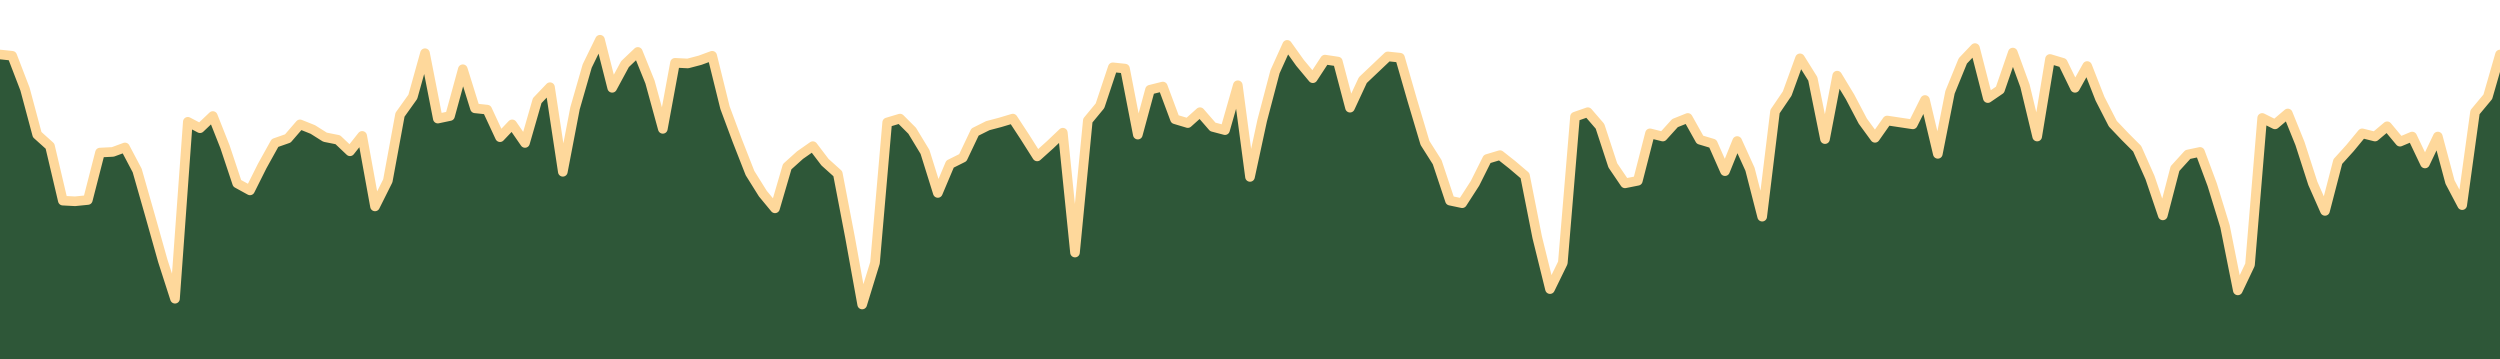
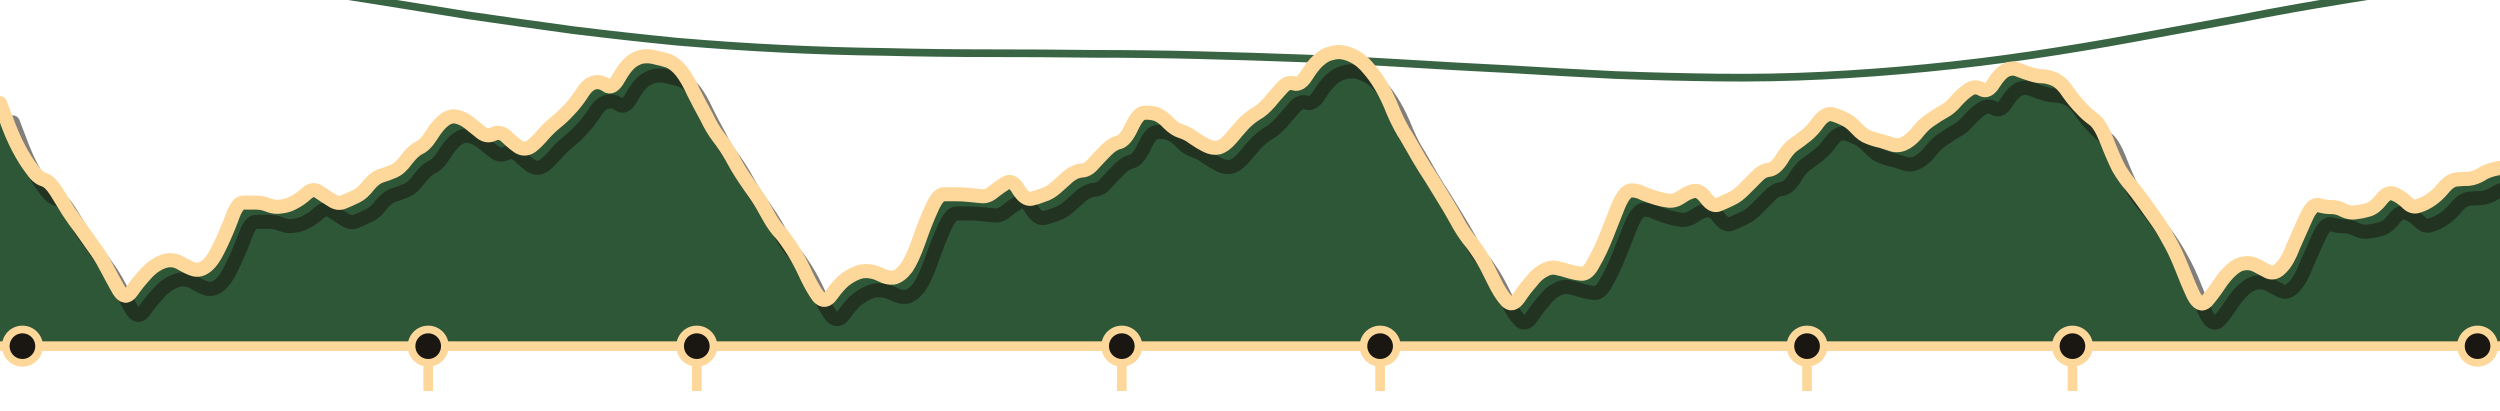
- <svg xmlns="http://www.w3.org/2000/svg" viewBox="0 0 390 56" width="390" height="56" aria-hidden="true">
-   <path d="M0.0 8.5 L1.9 8.7 L3.9 13.9 L5.8 21.0 L7.8 22.8 L9.8 31.3 L11.7 31.4 L13.7 31.2 L15.6 23.8 L17.6 23.7 L19.5 23.0 L21.4 26.6 L23.4 33.6 L25.4 40.7 L27.3 46.6 L29.3 19.0 L31.2 20.0 L33.2 18.1 L35.1 22.9 L37.0 28.6 L39.0 29.7 L40.9 25.9 L42.9 22.3 L44.9 21.6 L46.8 19.4 L48.8 20.2 L50.7 21.4 L52.7 21.8 L54.6 23.6 L56.5 21.2 L58.5 32.2 L60.5 28.2 L62.4 17.9 L64.4 15.1 L66.3 8.3 L68.3 18.5 L70.2 18.1 L72.2 10.8 L74.1 16.9 L76.0 17.1 L78.0 21.4 L79.9 19.4 L81.9 22.3 L83.8 15.7 L85.8 13.6 L87.8 26.8 L89.7 16.9 L91.6 10.3 L93.6 6.2 L95.5 13.7 L97.5 10.0 L99.5 8.1 L101.4 12.8 L103.4 20.1 L105.3 9.8 L107.3 9.9 L109.2 9.4 L111.1 8.7 L113.1 16.8 L115.0 21.9 L117.0 27.0 L119.0 30.2 L120.9 32.5 L122.8 26.0 L124.8 24.2 L126.8 22.8 L128.7 25.3 L130.7 27.1 L132.6 37.0 L134.5 47.5 L136.5 41.0 L138.4 19.1 L140.4 18.5 L142.3 20.4 L144.3 23.7 L146.3 30.1 L148.2 25.6 L150.2 24.6 L152.1 20.6 L154.1 19.6 L156.0 19.1 L158.0 18.5 L159.9 21.4 L161.8 24.4 L163.8 22.6 L165.8 20.7 L167.7 39.4 L169.7 18.8 L171.6 16.5 L173.6 10.5 L175.5 10.7 L177.5 21.0 L179.4 14.0 L181.4 13.5 L183.3 18.6 L185.3 19.2 L187.2 17.5 L189.2 19.8 L191.1 20.3 L193.1 13.3 L195.0 27.6 L196.9 18.8 L198.9 11.2 L200.8 7.0 L202.8 9.8 L204.8 12.2 L206.7 9.3 L208.7 9.6 L210.6 16.8 L212.6 12.5 L214.5 10.7 L216.5 8.8 L218.4 9.0 L220.3 15.6 L222.3 22.3 L224.2 25.3 L226.2 31.3 L228.1 31.7 L230.1 28.6 L232.0 24.8 L234.0 24.2 L235.9 25.7 L237.9 27.4 L239.8 37.0 L241.8 45.1 L243.8 41.0 L245.7 18.2 L247.7 17.5 L249.6 19.7 L251.6 25.8 L253.5 28.6 L255.5 28.2 L257.4 20.8 L259.4 21.3 L261.3 19.2 L263.3 18.4 L265.2 21.8 L267.2 22.4 L269.1 26.7 L271.0 22.0 L273.0 26.4 L274.9 33.8 L276.9 17.4 L278.8 14.6 L280.8 9.1 L282.8 12.3 L284.7 21.7 L286.6 11.8 L288.6 15.1 L290.6 18.9 L292.5 21.5 L294.4 18.8 L296.4 19.1 L298.4 19.4 L300.3 15.6 L302.3 24.0 L304.2 14.4 L306.2 9.5 L308.1 7.5 L310.1 15.3 L312.0 14.0 L314.0 8.2 L315.9 13.4 L317.8 21.3 L319.8 9.2 L321.8 9.8 L323.7 13.7 L325.6 10.3 L327.6 15.4 L329.6 19.3 L331.5 21.3 L333.4 23.2 L335.4 27.7 L337.4 33.6 L339.3 26.3 L341.3 24.1 L343.2 23.7 L345.1 28.8 L347.1 35.3 L349.1 45.3 L351.0 41.3 L352.9 18.4 L354.9 19.4 L356.9 17.7 L358.8 22.4 L360.8 28.6 L362.7 32.9 L364.7 25.2 L366.6 23.1 L368.5 20.8 L370.5 21.3 L372.4 19.7 L374.4 22.1 L376.3 21.3 L378.3 25.5 L380.3 21.3 L382.2 28.4 L384.1 32.0 L386.1 17.5 L388.1 15.1 L390.0 8.5 L390 56 L0 56 Z" fill="#2E5738" />
-   <path d="M0.0 8.5 L1.9 8.7 L3.9 13.9 L5.8 21.0 L7.8 22.8 L9.8 31.3 L11.7 31.4 L13.7 31.2 L15.6 23.8 L17.6 23.7 L19.5 23.0 L21.4 26.6 L23.4 33.6 L25.4 40.7 L27.3 46.6 L29.3 19.0 L31.2 20.0 L33.2 18.1 L35.1 22.9 L37.0 28.6 L39.0 29.7 L40.9 25.9 L42.9 22.3 L44.9 21.6 L46.8 19.4 L48.8 20.2 L50.7 21.4 L52.7 21.8 L54.6 23.6 L56.5 21.2 L58.5 32.2 L60.5 28.2 L62.4 17.9 L64.4 15.1 L66.3 8.3 L68.3 18.5 L70.2 18.1 L72.2 10.8 L74.1 16.9 L76.0 17.1 L78.0 21.4 L79.9 19.4 L81.9 22.3 L83.8 15.7 L85.8 13.6 L87.8 26.8 L89.7 16.9 L91.6 10.3 L93.6 6.2 L95.5 13.7 L97.5 10.0 L99.5 8.1 L101.4 12.8 L103.4 20.1 L105.3 9.8 L107.3 9.9 L109.2 9.4 L111.1 8.7 L113.1 16.8 L115.0 21.9 L117.0 27.0 L119.0 30.2 L120.9 32.5 L122.8 26.0 L124.8 24.2 L126.8 22.8 L128.7 25.3 L130.7 27.1 L132.6 37.0 L134.5 47.5 L136.5 41.0 L138.4 19.1 L140.4 18.5 L142.3 20.4 L144.3 23.7 L146.3 30.1 L148.2 25.6 L150.2 24.6 L152.1 20.6 L154.1 19.6 L156.0 19.1 L158.0 18.5 L159.9 21.4 L161.8 24.4 L163.8 22.6 L165.8 20.7 L167.7 39.4 L169.7 18.8 L171.6 16.5 L173.6 10.5 L175.5 10.7 L177.5 21.0 L179.4 14.0 L181.4 13.5 L183.3 18.6 L185.3 19.2 L187.2 17.5 L189.2 19.8 L191.1 20.3 L193.1 13.3 L195.0 27.6 L196.9 18.8 L198.9 11.2 L200.8 7.0 L202.8 9.8 L204.8 12.2 L206.7 9.3 L208.7 9.6 L210.6 16.8 L212.6 12.5 L214.5 10.7 L216.5 8.8 L218.4 9.0 L220.3 15.6 L222.3 22.3 L224.2 25.3 L226.2 31.3 L228.1 31.7 L230.1 28.6 L232.0 24.8 L234.0 24.2 L235.9 25.7 L237.9 27.4 L239.8 37.0 L241.8 45.1 L243.8 41.0 L245.7 18.2 L247.7 17.5 L249.6 19.7 L251.6 25.8 L253.5 28.6 L255.5 28.2 L257.4 20.8 L259.4 21.3 L261.3 19.2 L263.3 18.4 L265.2 21.8 L267.2 22.4 L269.1 26.7 L271.0 22.0 L273.0 26.4 L274.9 33.8 L276.9 17.4 L278.8 14.6 L280.8 9.1 L282.8 12.3 L284.7 21.7 L286.6 11.8 L288.6 15.1 L290.6 18.9 L292.5 21.5 L294.4 18.8 L296.4 19.1 L298.4 19.4 L300.3 15.6 L302.3 24.0 L304.2 14.4 L306.2 9.5 L308.1 7.5 L310.1 15.3 L312.0 14.0 L314.0 8.2 L315.9 13.4 L317.8 21.3 L319.8 9.2 L321.8 9.8 L323.7 13.7 L325.6 10.3 L327.6 15.4 L329.6 19.3 L331.5 21.3 L333.4 23.2 L335.4 27.7 L337.4 33.6 L339.3 26.3 L341.3 24.1 L343.2 23.7 L345.1 28.8 L347.1 35.3 L349.1 45.3 L351.0 41.3 L352.9 18.4 L354.9 19.4 L356.9 17.7 L358.8 22.4 L360.8 28.6 L362.7 32.9 L364.7 25.2 L366.6 23.1 L368.5 20.8 L370.5 21.3 L372.4 19.7 L374.4 22.1 L376.3 21.3 L378.3 25.5 L380.3 21.3 L382.2 28.4 L384.1 32.0 L386.1 17.5 L388.1 15.1 L390.0 8.5" fill="none" stroke="#FED89B" stroke-width="1.5" stroke-linejoin="round" stroke-linecap="round" />
+ <svg xmlns="http://www.w3.org/2000/svg" viewBox="0 0 390 64" width="390" height="64" aria-hidden="true">
+   <defs>
+     <clipPath id="ssb-c">
+       <rect width="390" height="54" />
+     </clipPath>
+   </defs>
+   <g clip-path="url(#ssb-c)" fill="none" stroke="#3A6545" stroke-width="1.2">
+     <path d="M0.0 -1.7 Q0.0 -1.7 8.1 -2.5 Q16.3 -3.3 24.4 -3.9 Q32.5 -4.4 40.6 -4.6 Q48.8 -4.9 56.9 -5.1 Q65.0 -5.2 73.1 -5.4 Q81.3 -5.7 89.4 -6.2 Q97.5 -6.7 105.6 -7.7 Q113.8 -8.6 121.9 -10.1 Q130.0 -11.5 138.1 -13.5 Q146.3 -15.4 154.4 -17.6 Q162.5 -19.7 170.6 -21.9 Q178.8 -24.1 186.9 -26.0 Q195.0 -27.9 203.1 -29.2 Q211.2 -30.5 219.4 -31.0 Q227.5 -31.6 235.6 -31.2 Q243.8 -30.8 251.9 -29.6 Q260.0 -28.4 268.1 -26.5 Q276.3 -24.6 284.4 -22.3 Q292.5 -20.0 300.6 -17.7 Q308.8 -15.3 316.9 -13.2 Q325.0 -11.0 333.1 -9.3 Q341.3 -7.6 349.4 -6.4 Q357.5 -5.3 365.6 -4.6 Q373.8 -4.0 390.0 -3.5" transform="translate(0 -38.4)" />
+     <path d="M0.0 32.3 Q0.0 32.3 8.1 32.6 Q16.3 32.9 24.4 33.7 Q32.5 34.5 40.6 35.7 Q48.8 36.9 56.9 38.2 Q65.0 39.5 73.1 40.8 Q81.3 42.0 89.4 43.1 Q97.5 44.1 105.6 44.9 Q113.8 45.6 121.9 46.0 Q130.0 46.4 138.1 46.5 Q146.3 46.7 154.4 46.7 Q162.5 46.7 170.6 46.8 Q178.8 46.8 186.9 47.0 Q195.0 47.2 203.1 47.5 Q211.2 47.8 219.4 48.3 Q227.5 48.8 235.6 49.2 Q243.8 49.7 251.9 50.1 Q260.0 50.4 268.1 50.5 Q276.3 50.6 284.4 50.2 Q292.5 49.8 300.6 49.0 Q308.8 48.2 316.9 47.0 Q325.0 45.8 333.1 44.3 Q341.3 42.8 349.4 41.3 Q357.5 39.7 365.6 38.4 Q373.8 37.0 390.0 35.0" transform="translate(0 -38.4)" />
+     <path d="M0.0 85.8 Q0.0 85.8 8.1 87.0 Q16.3 88.2 24.4 89.8 Q32.5 91.4 40.6 93.1 Q48.8 94.8 56.9 96.3 Q65.0 97.7 73.1 98.8 Q81.3 99.8 89.4 100.3 Q97.5 100.9 105.6 101.1 Q113.8 101.2 121.9 101.3 Q130.0 101.3 138.1 101.4 Q146.3 101.5 154.4 101.8 Q162.5 102.1 170.6 102.7 Q178.8 103.2 186.9 103.9 Q195.0 104.5 203.1 105.0 Q211.2 105.5 219.4 105.5 Q227.5 105.6 235.6 105.0 Q243.8 104.5 251.9 103.3 Q260.0 102.1 268.1 100.3 Q276.3 98.6 284.4 96.6 Q292.5 94.6 300.6 92.7 Q308.8 90.9 316.9 89.5 Q325.0 88.1 333.1 87.3 Q341.3 86.6 349.4 86.6 Q357.5 86.5 365.6 87.1 Q373.8 87.7 390.0 89.5" transform="translate(0 -38.4)" />
+     <path d="M0.0 139.1 Q0.0 139.1 8.1 142.5 Q16.3 145.9 24.4 149.0 Q32.5 152.1 40.6 154.0 Q48.8 155.8 56.9 156.3 Q65.0 156.9 73.1 156.9 Q81.3 157.0 89.4 157.5 Q97.5 158.1 105.6 159.3 Q113.8 160.5 121.9 161.6 Q130.0 162.7 138.1 162.4 Q146.3 162.2 154.4 159.9 Q162.5 157.7 170.6 154.0 Q178.8 150.2 186.9 146.3 Q195.0 142.4 203.1 140.0 Q211.2 137.5 219.4 137.2 Q227.5 136.9 235.6 138.4 Q243.8 139.8 251.9 141.7 Q260.0 143.6 268.1 144.9 Q276.3 146.2 284.4 146.7 Q292.5 147.2 300.6 147.7 Q308.8 148.2 316.9 149.6 Q325.0 151.0 333.1 153.6 Q341.3 156.1 349.4 159.1 Q357.5 162.1 365.6 164.1 Q373.8 166.2 390.0 165.9" transform="translate(0 -38.4)" />
+   </g>
+   <path d="M0.0 16.1 Q0.0 16.1 1.0 18.7 Q1.9 21.2 2.9 23.1 Q3.9 25.0 4.9 26.3 Q5.8 27.7 6.8 28.0 Q7.8 28.3 8.8 29.9 Q9.8 31.5 10.7 33.0 Q11.7 34.5 12.7 35.8 Q13.7 37.2 14.6 38.5 Q15.6 39.8 16.6 41.7 Q17.6 43.6 18.5 45.2 Q19.5 46.9 20.5 45.5 Q21.4 44.2 22.4 43.1 Q23.4 41.9 24.4 41.3 Q25.4 40.7 26.3 40.6 Q27.3 40.5 28.3 41.1 Q29.3 41.7 30.2 42.0 Q31.2 42.3 32.2 41.5 Q33.2 40.7 34.1 38.8 Q35.1 36.8 36.1 34.2 Q37.0 31.5 38.0 31.6 Q39.0 31.6 40.0 31.6 Q40.9 31.6 41.9 32.0 Q42.9 32.4 43.9 32.2 Q44.9 32.1 45.8 31.6 Q46.8 31.1 47.8 30.2 Q48.8 29.3 49.7 29.9 Q50.7 30.6 51.7 31.2 Q52.7 31.9 53.6 31.5 Q54.6 31.1 55.6 30.6 Q56.5 30.2 57.5 28.9 Q58.5 27.7 59.5 27.4 Q60.5 27.1 61.4 26.7 Q62.4 26.3 63.4 24.9 Q64.4 23.6 65.3 23.1 Q66.3 22.7 67.3 21.1 Q68.3 19.5 69.2 18.8 Q70.2 18.0 71.2 18.2 Q72.2 18.4 73.1 19.1 Q74.1 19.9 75.1 20.7 Q76.0 21.4 77.0 20.9 Q78.0 20.4 79.0 21.3 Q79.9 22.2 80.9 22.9 Q81.9 23.5 82.9 22.8 Q83.8 22.1 84.8 20.9 Q85.8 19.8 86.8 19.0 Q87.8 18.2 88.7 17.2 Q89.7 16.2 90.7 14.7 Q91.6 13.2 92.6 12.9 Q93.6 12.6 94.6 13.3 Q95.5 14.0 96.5 12.2 Q97.5 10.4 98.5 9.6 Q99.5 8.9 100.4 8.8 Q101.4 8.7 102.4 9.0 Q103.4 9.2 104.3 9.5 Q105.3 9.9 106.3 11.1 Q107.3 12.4 108.2 14.4 Q109.2 16.4 110.2 18.2 Q111.1 20.1 112.1 21.4 Q113.1 22.7 114.1 24.4 Q115.0 26.1 116.0 27.6 Q117.0 29.1 118.0 30.5 Q119.0 32.0 119.9 33.7 Q120.9 35.5 121.9 36.5 Q122.8 37.6 123.8 39.2 Q124.8 40.8 125.8 43.0 Q126.8 45.1 127.7 46.3 Q128.7 47.4 129.7 46.0 Q130.7 44.6 131.6 43.8 Q132.6 43.0 133.6 42.6 Q134.5 42.2 135.5 42.3 Q136.5 42.4 137.5 42.9 Q138.4 43.4 139.4 43.3 Q140.4 43.1 141.4 41.8 Q142.3 40.5 143.3 37.7 Q144.3 34.8 145.3 32.6 Q146.3 30.3 147.2 30.3 Q148.2 30.3 149.2 30.3 Q150.2 30.3 151.1 30.4 Q152.1 30.5 153.1 30.6 Q154.1 30.7 155.0 29.9 Q156.0 29.1 157.0 28.5 Q158.0 28.0 158.9 29.6 Q159.9 31.2 160.9 31.0 Q161.8 30.8 162.8 30.4 Q163.8 30.1 164.8 29.2 Q165.8 28.3 166.7 27.5 Q167.7 26.7 168.7 26.6 Q169.7 26.6 170.6 25.5 Q171.6 24.4 172.6 23.4 Q173.6 22.4 174.5 22.2 Q175.5 22.0 176.5 19.9 Q177.5 17.7 178.4 17.6 Q179.4 17.5 180.4 17.8 Q181.4 18.2 182.3 19.2 Q183.3 20.2 184.3 20.5 Q185.3 20.8 186.2 21.5 Q187.2 22.2 188.2 22.7 Q189.2 23.2 190.1 23.0 Q191.1 22.7 192.1 21.5 Q193.1 20.3 194.0 19.3 Q195.0 18.3 196.0 17.7 Q196.9 17.2 197.9 16.1 Q198.9 14.9 199.9 13.8 Q200.8 12.7 201.8 13.0 Q202.8 13.4 203.8 11.8 Q204.8 10.2 205.7 9.4 Q206.7 8.5 207.7 8.3 Q208.7 8.0 209.6 8.2 Q210.6 8.4 211.6 9.0 Q212.6 9.6 213.5 10.7 Q214.5 11.8 215.5 13.5 Q216.5 15.2 217.4 17.5 Q218.4 19.8 219.4 21.3 Q220.3 22.9 221.3 24.6 Q222.3 26.3 223.3 27.8 Q224.2 29.3 225.2 30.9 Q226.2 32.5 227.2 34.3 Q228.1 36.0 229.1 37.3 Q230.1 38.5 231.1 40.1 Q232.0 41.6 233.0 43.7 Q234.0 45.8 235.0 46.9 Q235.9 47.9 236.9 46.5 Q237.9 45.0 238.9 43.9 Q239.8 42.7 240.8 42.2 Q241.8 41.6 242.8 41.8 Q243.8 42.0 244.7 42.3 Q245.7 42.6 246.7 42.7 Q247.7 42.8 248.6 41.0 Q249.6 39.3 250.6 36.8 Q251.6 34.3 252.5 32.0 Q253.5 29.7 254.5 29.7 Q255.5 29.7 256.4 30.2 Q257.4 30.6 258.4 30.9 Q259.4 31.2 260.3 31.3 Q261.3 31.4 262.3 30.7 Q263.3 30.0 264.2 29.8 Q265.2 29.6 266.2 31.0 Q267.2 32.3 268.1 31.9 Q269.1 31.5 270.1 31.0 Q271.0 30.6 272.0 29.6 Q273.0 28.6 274.0 27.6 Q274.9 26.6 275.9 26.5 Q276.9 26.4 277.9 24.9 Q278.8 23.3 279.8 22.6 Q280.8 21.9 281.8 21.1 Q282.8 20.3 283.7 19.0 Q284.7 17.7 285.7 17.8 Q286.6 18.0 287.6 18.5 Q288.6 18.9 289.6 20.0 Q290.6 21.1 291.5 21.4 Q292.5 21.8 293.5 22.0 Q294.4 22.3 295.4 22.6 Q296.4 22.8 297.4 22.2 Q298.4 21.6 299.3 20.4 Q300.3 19.2 301.3 18.6 Q302.3 17.9 303.2 17.4 Q304.2 16.9 305.2 15.7 Q306.2 14.6 307.1 14.0 Q308.1 13.3 309.1 13.9 Q310.1 14.5 311.0 13.0 Q312.0 11.4 313.0 10.9 Q314.0 10.5 314.9 10.9 Q315.9 11.3 316.9 11.6 Q317.8 11.9 318.8 11.9 Q319.8 12.0 320.8 12.5 Q321.8 13.1 322.7 14.5 Q323.7 15.9 324.7 16.9 Q325.6 17.9 326.6 18.6 Q327.6 19.3 328.6 21.8 Q329.6 24.4 330.5 26.2 Q331.5 27.9 332.5 29.0 Q333.4 30.1 334.4 31.5 Q335.4 32.9 336.4 34.3 Q337.4 35.7 338.3 37.4 Q339.3 39.1 340.3 41.6 Q341.3 44.2 342.2 46.1 Q343.2 48.0 344.2 47.0 Q345.1 46.0 346.1 44.5 Q347.1 43.0 348.1 42.1 Q349.1 41.2 350.0 41.1 Q351.0 40.9 352.0 41.4 Q352.9 41.9 353.9 42.4 Q354.9 42.8 355.9 41.7 Q356.9 40.7 357.8 38.3 Q358.8 36.0 359.8 33.8 Q360.8 31.7 361.7 32.0 Q362.7 32.3 363.7 32.3 Q364.7 32.3 365.6 32.8 Q366.6 33.3 367.6 33.1 Q368.5 33.0 369.5 32.7 Q370.5 32.4 371.5 31.1 Q372.4 29.9 373.4 30.2 Q374.4 30.6 375.4 31.5 Q376.3 32.5 377.3 32.1 Q378.3 31.8 379.3 31.1 Q380.3 30.4 381.2 29.3 Q382.2 28.1 383.2 28.0 Q384.1 27.9 385.1 27.9 Q386.1 27.8 387.1 27.2 Q388.1 26.5 390.0 26.2 L390 54 L0 54 Z" fill="#2E5738" />
+   <path d="M0.0 16.1 Q0.0 16.1 1.0 18.7 Q1.9 21.2 2.9 23.1 Q3.9 25.0 4.9 26.3 Q5.8 27.7 6.8 28.0 Q7.8 28.3 8.8 29.9 Q9.8 31.5 10.7 33.0 Q11.7 34.5 12.7 35.8 Q13.7 37.2 14.6 38.5 Q15.6 39.8 16.6 41.7 Q17.6 43.6 18.5 45.2 Q19.5 46.9 20.5 45.5 Q21.4 44.2 22.4 43.1 Q23.4 41.9 24.4 41.3 Q25.4 40.7 26.3 40.6 Q27.3 40.5 28.3 41.1 Q29.3 41.7 30.2 42.0 Q31.2 42.3 32.2 41.5 Q33.2 40.7 34.1 38.8 Q35.1 36.8 36.1 34.2 Q37.0 31.5 38.0 31.6 Q39.0 31.6 40.0 31.6 Q40.9 31.6 41.9 32.0 Q42.9 32.4 43.9 32.2 Q44.9 32.1 45.8 31.6 Q46.8 31.1 47.8 30.2 Q48.8 29.3 49.7 29.9 Q50.7 30.6 51.7 31.2 Q52.7 31.9 53.6 31.5 Q54.6 31.1 55.6 30.6 Q56.5 30.2 57.5 28.9 Q58.5 27.7 59.5 27.4 Q60.5 27.1 61.4 26.7 Q62.4 26.3 63.4 24.9 Q64.4 23.6 65.3 23.1 Q66.3 22.7 67.3 21.1 Q68.3 19.5 69.2 18.8 Q70.2 18.0 71.2 18.2 Q72.2 18.4 73.1 19.1 Q74.1 19.9 75.1 20.7 Q76.0 21.4 77.0 20.9 Q78.0 20.4 79.0 21.3 Q79.9 22.2 80.9 22.9 Q81.9 23.5 82.9 22.8 Q83.8 22.1 84.8 20.9 Q85.8 19.8 86.8 19.0 Q87.8 18.2 88.7 17.2 Q89.7 16.2 90.7 14.7 Q91.6 13.2 92.6 12.9 Q93.6 12.6 94.6 13.3 Q95.5 14.0 96.5 12.2 Q97.5 10.4 98.5 9.6 Q99.5 8.9 100.4 8.8 Q101.4 8.7 102.4 9.0 Q103.4 9.2 104.3 9.5 Q105.3 9.9 106.3 11.1 Q107.3 12.4 108.2 14.4 Q109.2 16.4 110.2 18.2 Q111.1 20.1 112.1 21.4 Q113.1 22.7 114.1 24.4 Q115.0 26.1 116.0 27.6 Q117.0 29.1 118.0 30.5 Q119.0 32.0 119.9 33.7 Q120.9 35.5 121.9 36.5 Q122.8 37.6 123.8 39.2 Q124.8 40.8 125.8 43.0 Q126.8 45.1 127.7 46.3 Q128.7 47.4 129.7 46.0 Q130.7 44.6 131.6 43.8 Q132.6 43.0 133.6 42.6 Q134.5 42.2 135.5 42.3 Q136.5 42.4 137.5 42.9 Q138.4 43.4 139.4 43.3 Q140.4 43.1 141.4 41.8 Q142.3 40.5 143.3 37.7 Q144.3 34.8 145.3 32.6 Q146.3 30.3 147.2 30.3 Q148.2 30.3 149.2 30.3 Q150.2 30.3 151.1 30.4 Q152.1 30.5 153.1 30.6 Q154.1 30.7 155.0 29.9 Q156.0 29.1 157.0 28.5 Q158.0 28.0 158.9 29.6 Q159.9 31.2 160.9 31.0 Q161.8 30.8 162.8 30.4 Q163.8 30.1 164.8 29.2 Q165.8 28.3 166.7 27.5 Q167.7 26.7 168.7 26.6 Q169.7 26.6 170.6 25.5 Q171.6 24.4 172.6 23.4 Q173.6 22.4 174.5 22.2 Q175.5 22.0 176.5 19.9 Q177.5 17.7 178.4 17.6 Q179.4 17.5 180.4 17.8 Q181.4 18.2 182.3 19.2 Q183.3 20.2 184.3 20.5 Q185.3 20.8 186.2 21.5 Q187.2 22.2 188.2 22.7 Q189.2 23.2 190.1 23.0 Q191.1 22.7 192.1 21.5 Q193.1 20.3 194.0 19.3 Q195.0 18.3 196.0 17.7 Q196.9 17.2 197.9 16.1 Q198.9 14.9 199.9 13.8 Q200.8 12.7 201.8 13.0 Q202.8 13.4 203.8 11.8 Q204.8 10.2 205.7 9.4 Q206.7 8.5 207.7 8.3 Q208.7 8.0 209.6 8.2 Q210.6 8.4 211.6 9.0 Q212.6 9.6 213.5 10.7 Q214.5 11.8 215.5 13.5 Q216.5 15.2 217.4 17.5 Q218.4 19.8 219.4 21.3 Q220.3 22.9 221.3 24.6 Q222.3 26.3 223.3 27.8 Q224.2 29.3 225.2 30.9 Q226.2 32.5 227.2 34.3 Q228.1 36.0 229.1 37.3 Q230.1 38.5 231.1 40.1 Q232.0 41.6 233.0 43.7 Q234.0 45.8 235.0 46.9 Q235.9 47.9 236.9 46.5 Q237.9 45.0 238.9 43.9 Q239.8 42.7 240.8 42.2 Q241.8 41.6 242.8 41.8 Q243.8 42.0 244.7 42.3 Q245.7 42.6 246.7 42.7 Q247.7 42.8 248.6 41.0 Q249.6 39.3 250.6 36.8 Q251.6 34.3 252.5 32.0 Q253.5 29.7 254.5 29.7 Q255.5 29.7 256.4 30.2 Q257.4 30.6 258.4 30.9 Q259.4 31.2 260.3 31.3 Q261.3 31.4 262.3 30.7 Q263.3 30.0 264.2 29.8 Q265.2 29.6 266.2 31.0 Q267.2 32.3 268.1 31.9 Q269.1 31.5 270.1 31.0 Q271.0 30.6 272.0 29.6 Q273.0 28.6 274.0 27.6 Q274.9 26.6 275.9 26.5 Q276.9 26.4 277.9 24.9 Q278.8 23.3 279.8 22.6 Q280.8 21.9 281.8 21.1 Q282.8 20.3 283.7 19.0 Q284.7 17.7 285.7 17.8 Q286.6 18.0 287.6 18.5 Q288.6 18.9 289.6 20.0 Q290.6 21.1 291.5 21.4 Q292.5 21.8 293.5 22.0 Q294.4 22.3 295.4 22.6 Q296.4 22.8 297.4 22.2 Q298.4 21.6 299.3 20.4 Q300.3 19.2 301.3 18.6 Q302.3 17.9 303.2 17.4 Q304.2 16.9 305.2 15.7 Q306.2 14.6 307.1 14.0 Q308.1 13.3 309.1 13.9 Q310.1 14.5 311.0 13.0 Q312.0 11.4 313.0 10.9 Q314.0 10.5 314.9 10.9 Q315.9 11.3 316.9 11.6 Q317.8 11.9 318.8 11.9 Q319.8 12.0 320.8 12.5 Q321.8 13.1 322.7 14.5 Q323.7 15.9 324.7 16.9 Q325.6 17.9 326.6 18.6 Q327.6 19.3 328.6 21.8 Q329.6 24.4 330.5 26.2 Q331.5 27.9 332.5 29.0 Q333.4 30.1 334.4 31.5 Q335.4 32.9 336.4 34.3 Q337.4 35.7 338.3 37.4 Q339.3 39.1 340.3 41.6 Q341.3 44.2 342.2 46.1 Q343.2 48.0 344.2 47.0 Q345.1 46.0 346.1 44.5 Q347.1 43.0 348.1 42.1 Q349.1 41.2 350.0 41.1 Q351.0 40.9 352.0 41.4 Q352.9 41.9 353.9 42.4 Q354.9 42.8 355.9 41.7 Q356.9 40.7 357.8 38.3 Q358.8 36.0 359.8 33.8 Q360.8 31.7 361.7 32.0 Q362.7 32.3 363.7 32.3 Q364.7 32.3 365.6 32.8 Q366.6 33.3 367.6 33.1 Q368.5 33.0 369.5 32.7 Q370.5 32.4 371.5 31.1 Q372.4 29.9 373.4 30.2 Q374.4 30.6 375.4 31.5 Q376.3 32.5 377.3 32.1 Q378.3 31.8 379.3 31.1 Q380.3 30.4 381.2 29.3 Q382.2 28.1 383.2 28.0 Q384.1 27.9 385.1 27.9 Q386.1 27.8 387.1 27.2 Q388.1 26.5 390.0 26.2" fill="none" stroke="#1A1712" stroke-opacity="0.55" stroke-width="2.2" stroke-linejoin="round" stroke-linecap="round" transform="translate(2 3)" />
+   <path d="M0.0 16.1 Q0.0 16.1 1.0 18.7 Q1.9 21.2 2.9 23.1 Q3.9 25.0 4.9 26.3 Q5.8 27.7 6.8 28.0 Q7.8 28.3 8.8 29.9 Q9.8 31.5 10.7 33.0 Q11.7 34.5 12.7 35.8 Q13.7 37.2 14.6 38.5 Q15.6 39.8 16.6 41.7 Q17.6 43.6 18.5 45.2 Q19.5 46.9 20.5 45.5 Q21.4 44.2 22.4 43.1 Q23.4 41.9 24.4 41.3 Q25.4 40.7 26.3 40.6 Q27.3 40.5 28.3 41.1 Q29.3 41.7 30.2 42.0 Q31.2 42.3 32.2 41.5 Q33.2 40.7 34.1 38.8 Q35.1 36.8 36.1 34.2 Q37.0 31.5 38.0 31.6 Q39.0 31.6 40.0 31.6 Q40.9 31.6 41.9 32.0 Q42.9 32.4 43.9 32.2 Q44.9 32.1 45.8 31.6 Q46.8 31.1 47.8 30.2 Q48.8 29.3 49.7 29.9 Q50.7 30.6 51.7 31.2 Q52.7 31.9 53.6 31.5 Q54.6 31.1 55.6 30.6 Q56.5 30.2 57.5 28.9 Q58.5 27.7 59.5 27.4 Q60.5 27.1 61.4 26.7 Q62.4 26.3 63.4 24.9 Q64.4 23.6 65.3 23.1 Q66.3 22.7 67.3 21.1 Q68.3 19.5 69.2 18.8 Q70.2 18.0 71.2 18.2 Q72.2 18.4 73.1 19.1 Q74.1 19.9 75.1 20.7 Q76.0 21.4 77.0 20.9 Q78.0 20.4 79.0 21.3 Q79.9 22.2 80.9 22.9 Q81.9 23.5 82.9 22.8 Q83.8 22.1 84.8 20.9 Q85.8 19.8 86.8 19.0 Q87.8 18.2 88.7 17.2 Q89.7 16.2 90.7 14.7 Q91.6 13.2 92.6 12.9 Q93.6 12.6 94.6 13.3 Q95.5 14.0 96.5 12.2 Q97.5 10.4 98.5 9.6 Q99.5 8.9 100.4 8.8 Q101.4 8.7 102.4 9.0 Q103.4 9.2 104.3 9.5 Q105.3 9.9 106.3 11.1 Q107.3 12.4 108.2 14.4 Q109.2 16.4 110.2 18.2 Q111.1 20.1 112.1 21.4 Q113.1 22.7 114.1 24.4 Q115.0 26.1 116.0 27.6 Q117.0 29.1 118.0 30.5 Q119.0 32.0 119.9 33.7 Q120.9 35.5 121.9 36.5 Q122.8 37.6 123.8 39.2 Q124.8 40.8 125.8 43.0 Q126.8 45.1 127.7 46.3 Q128.7 47.4 129.7 46.0 Q130.7 44.6 131.6 43.8 Q132.6 43.0 133.6 42.6 Q134.5 42.2 135.5 42.3 Q136.5 42.4 137.5 42.9 Q138.4 43.4 139.4 43.3 Q140.4 43.1 141.4 41.8 Q142.3 40.5 143.3 37.7 Q144.3 34.8 145.3 32.6 Q146.3 30.3 147.2 30.3 Q148.2 30.3 149.2 30.3 Q150.2 30.3 151.1 30.4 Q152.1 30.5 153.1 30.6 Q154.1 30.7 155.0 29.9 Q156.0 29.1 157.0 28.5 Q158.0 28.0 158.9 29.6 Q159.9 31.2 160.9 31.0 Q161.8 30.8 162.8 30.4 Q163.8 30.1 164.8 29.2 Q165.8 28.3 166.7 27.5 Q167.7 26.7 168.7 26.6 Q169.7 26.6 170.6 25.5 Q171.6 24.4 172.6 23.4 Q173.6 22.4 174.5 22.2 Q175.5 22.0 176.5 19.9 Q177.5 17.7 178.4 17.6 Q179.4 17.5 180.4 17.8 Q181.4 18.2 182.3 19.2 Q183.3 20.2 184.3 20.5 Q185.3 20.8 186.2 21.5 Q187.2 22.2 188.2 22.7 Q189.2 23.2 190.1 23.0 Q191.1 22.7 192.1 21.5 Q193.1 20.3 194.0 19.3 Q195.0 18.3 196.0 17.7 Q196.9 17.2 197.9 16.1 Q198.9 14.9 199.9 13.8 Q200.8 12.7 201.8 13.0 Q202.8 13.4 203.8 11.8 Q204.8 10.2 205.7 9.4 Q206.7 8.5 207.7 8.3 Q208.7 8.0 209.6 8.2 Q210.6 8.4 211.6 9.0 Q212.6 9.6 213.5 10.7 Q214.5 11.8 215.5 13.5 Q216.5 15.2 217.4 17.5 Q218.4 19.8 219.4 21.3 Q220.3 22.9 221.3 24.6 Q222.3 26.3 223.3 27.8 Q224.2 29.3 225.2 30.9 Q226.2 32.5 227.2 34.3 Q228.1 36.0 229.1 37.3 Q230.1 38.5 231.1 40.1 Q232.0 41.6 233.0 43.7 Q234.0 45.8 235.0 46.9 Q235.9 47.9 236.9 46.5 Q237.9 45.0 238.9 43.9 Q239.8 42.7 240.8 42.2 Q241.8 41.6 242.8 41.8 Q243.8 42.0 244.7 42.3 Q245.7 42.6 246.7 42.7 Q247.7 42.8 248.6 41.0 Q249.6 39.3 250.6 36.8 Q251.6 34.3 252.5 32.0 Q253.5 29.7 254.5 29.7 Q255.5 29.7 256.4 30.2 Q257.4 30.6 258.4 30.9 Q259.4 31.2 260.3 31.3 Q261.3 31.4 262.3 30.7 Q263.3 30.0 264.2 29.8 Q265.2 29.6 266.2 31.0 Q267.2 32.3 268.1 31.9 Q269.1 31.5 270.1 31.0 Q271.0 30.6 272.0 29.6 Q273.0 28.6 274.0 27.6 Q274.9 26.6 275.9 26.5 Q276.9 26.4 277.9 24.9 Q278.8 23.3 279.8 22.6 Q280.8 21.9 281.8 21.1 Q282.8 20.3 283.7 19.0 Q284.7 17.7 285.7 17.8 Q286.6 18.0 287.6 18.5 Q288.6 18.9 289.6 20.0 Q290.6 21.1 291.5 21.4 Q292.5 21.8 293.5 22.0 Q294.4 22.3 295.4 22.6 Q296.4 22.8 297.4 22.2 Q298.4 21.6 299.3 20.4 Q300.3 19.2 301.3 18.6 Q302.3 17.9 303.2 17.4 Q304.2 16.9 305.2 15.7 Q306.2 14.6 307.1 14.0 Q308.1 13.3 309.1 13.9 Q310.1 14.5 311.0 13.0 Q312.0 11.4 313.0 10.9 Q314.0 10.5 314.9 10.9 Q315.9 11.3 316.9 11.6 Q317.8 11.9 318.8 11.9 Q319.8 12.0 320.8 12.5 Q321.8 13.1 322.7 14.5 Q323.7 15.9 324.7 16.9 Q325.6 17.9 326.6 18.6 Q327.6 19.3 328.6 21.8 Q329.6 24.4 330.5 26.2 Q331.5 27.9 332.5 29.0 Q333.4 30.1 334.4 31.5 Q335.4 32.9 336.4 34.3 Q337.4 35.7 338.3 37.4 Q339.3 39.1 340.3 41.6 Q341.3 44.2 342.2 46.1 Q343.2 48.0 344.2 47.0 Q345.1 46.0 346.1 44.5 Q347.1 43.0 348.1 42.1 Q349.1 41.2 350.0 41.1 Q351.0 40.9 352.0 41.4 Q352.9 41.9 353.9 42.4 Q354.9 42.8 355.9 41.7 Q356.9 40.7 357.8 38.3 Q358.8 36.0 359.8 33.8 Q360.8 31.7 361.7 32.0 Q362.7 32.3 363.7 32.3 Q364.7 32.3 365.6 32.8 Q366.6 33.3 367.6 33.1 Q368.5 33.0 369.5 32.7 Q370.5 32.4 371.5 31.1 Q372.4 29.9 373.4 30.2 Q374.4 30.6 375.4 31.5 Q376.3 32.5 377.3 32.1 Q378.3 31.8 379.3 31.1 Q380.3 30.4 381.2 29.3 Q382.2 28.1 383.2 28.0 Q384.1 27.9 385.1 27.9 Q386.1 27.8 387.1 27.2 Q388.1 26.5 390.0 26.2" fill="none" stroke="#FED89B" stroke-width="2.2" stroke-linejoin="round" stroke-linecap="round" />
+   <g fill="none" stroke="#FED89B" stroke-width="1" opacity="0.7" />
+   <path d="M0 54 H390" stroke="#FED89B" stroke-width="1.5" />
+   <g fill="none" stroke="#FED89B">
+     <path d="M66.8 54 V61" stroke-width="1.5" />
+     <path d="M108.7 54 V61" stroke-width="1.5" />
+     <path d="M175.0 54 V61" stroke-width="1.5" />
+     <path d="M215.3 54 V61" stroke-width="1.5" />
+     <path d="M281.9 54 V61" stroke-width="1.5" />
+     <path d="M323.3 54 V61" stroke-width="1.5" />
+   </g>
+   <circle cx="3.5" cy="54" r="2.6" fill="#1A1712" stroke="#FED89B" stroke-width="1.2" />
+   <circle cx="66.8" cy="54" r="2.6" fill="#1A1712" stroke="#FED89B" stroke-width="1.2" />
+   <circle cx="108.7" cy="54" r="2.6" fill="#1A1712" stroke="#FED89B" stroke-width="1.2" />
+   <circle cx="175.0" cy="54" r="2.6" fill="#1A1712" stroke="#FED89B" stroke-width="1.2" />
+   <circle cx="215.3" cy="54" r="2.6" fill="#1A1712" stroke="#FED89B" stroke-width="1.2" />
+   <circle cx="281.9" cy="54" r="2.6" fill="#1A1712" stroke="#FED89B" stroke-width="1.2" />
+   <circle cx="323.3" cy="54" r="2.6" fill="#1A1712" stroke="#FED89B" stroke-width="1.2" />
+   <circle cx="386.5" cy="54" r="2.6" fill="#1A1712" stroke="#FED89B" stroke-width="1.2" />
</svg>
